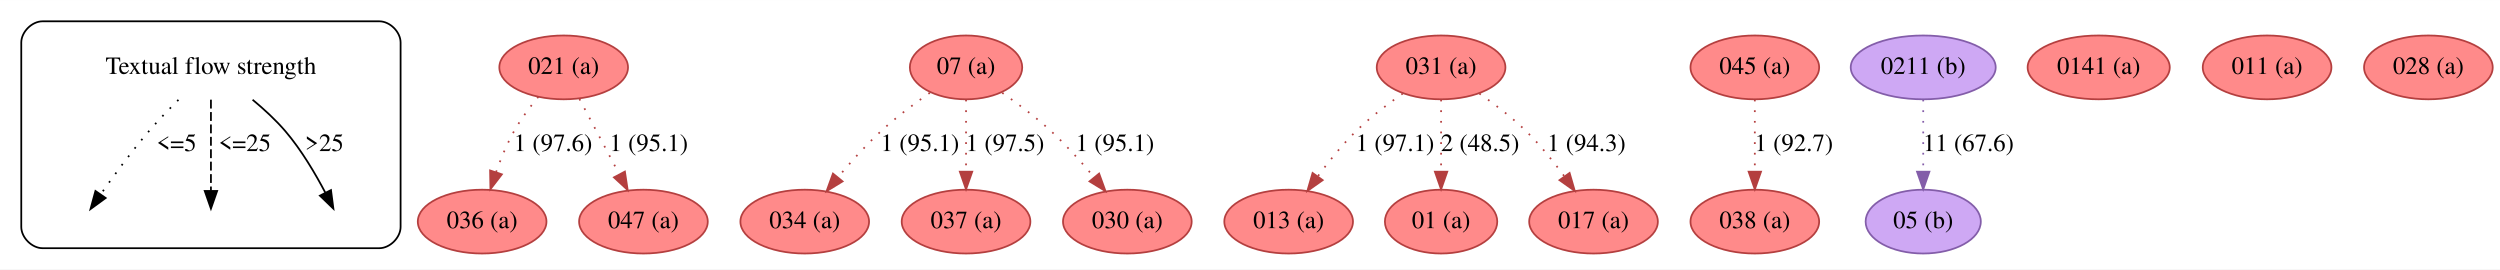
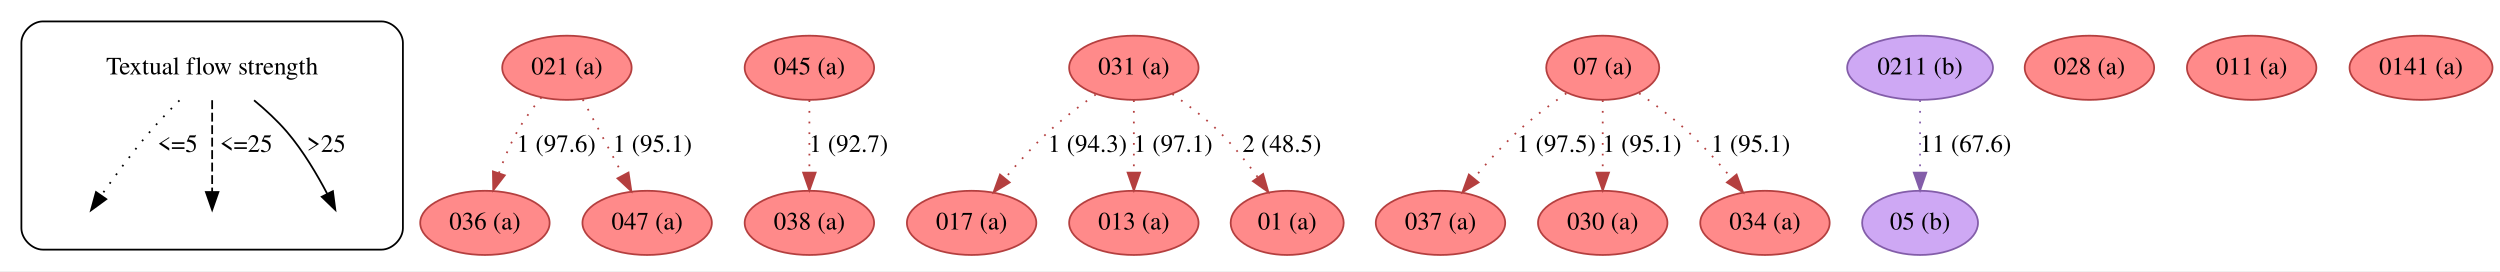
- <svg xmlns="http://www.w3.org/2000/svg" width="1410pt" height="152pt" viewBox="0.00 0.00 1410.40 152.00">
+ <svg xmlns="http://www.w3.org/2000/svg" width="1402pt" height="152pt" viewBox="0.00 0.00 1402.30 152.00">
  <g id="graph0" class="graph" transform="scale(1 1) rotate(0) translate(4 148)">
-     <polygon fill="white" stroke="none" points="-4,4 -4,-148 1406.4,-148 1406.4,4 -4,4" />
+     <polygon fill="white" stroke="none" points="-4,4 -4,-148 1398.3,-148 1398.3,4 -4,4" />
    <g id="clust1" class="cluster">
      <path fill="none" stroke="black" d="M20,-8C20,-8 210,-8 210,-8 216,-8 222,-14 222,-20 222,-20 222,-124 222,-124 222,-130 216,-136 210,-136 210,-136 20,-136 20,-136 14,-136 8,-130 8,-124 8,-124 8,-20 8,-20 8,-14 14,-8 20,-8" />
    </g>
    <g id="node1" class="node">
      <text text-anchor="middle" x="115" y="-106.3" font-family="Times,serif" font-size="14.00">Textual flow strength</text>
    </g>
    <g id="edge1" class="edge">
      <path fill="none" stroke="black" stroke-dasharray="1,5" d="M96.666,-91.686C91.132,-86.194 85.161,-79.989 80,-74 70.171,-62.593 60.072,-48.779 52.914,-38.563" />
      <polygon fill="black" stroke="black" points="55.614,-36.314 47.056,-30.069 49.851,-40.288 55.614,-36.314" />
      <text text-anchor="middle" x="95.5" y="-62.8" font-family="Times,serif" font-size="14.00">&lt;=5  </text>
    </g>
    <g id="edge2" class="edge">
      <path fill="none" stroke="black" stroke-dasharray="5,2" d="M115,-91.799C115,-76.794 115,-55.175 115,-40.409" />
      <polygon fill="black" stroke="black" points="118.5,-40.293 115,-30.293 111.5,-40.293 118.5,-40.293" />
      <text text-anchor="middle" x="134" y="-62.8" font-family="Times,serif" font-size="14.00">  &lt;=25</text>
    </g>
    <g id="edge3" class="edge">
      <path fill="none" stroke="black" d="M138.503,-91.76C144.906,-86.462 151.567,-80.344 157,-74 166.087,-63.39 174.095,-49.689 179.546,-39.313" />
      <polygon fill="black" stroke="black" points="182.722,-40.789 184.091,-30.283 176.469,-37.642 182.722,-40.789" />
      <text text-anchor="middle" x="179" y="-62.8" font-family="Times,serif" font-size="14.00">&gt;25</text>
    </g>
    <g id="node5" class="node">
      <ellipse fill="#ff8a8a" stroke="#b43f3f" cx="314" cy="-110" rx="36.294" ry="18" />
      <text text-anchor="middle" x="314" y="-106.3" font-family="Times,serif" font-size="14.00">021 (a)</text>
    </g>
    <g id="node6" class="node">
      <ellipse fill="#ff8a8a" stroke="#b43f3f" cx="268" cy="-23" rx="36.294" ry="18" />
      <text text-anchor="middle" x="268" y="-19.3" font-family="Times,serif" font-size="14.00">036 (a)</text>
    </g>
    <g id="edge4" class="edge">
      <path fill="none" stroke="#b43f3f" stroke-dasharray="1,5" d="M299.713,-93.414C294.903,-87.617 289.8,-80.791 286,-74 281.99,-66.834 278.593,-58.608 275.867,-50.924" />
      <polygon fill="#b43f3f" stroke="#b43f3f" points="279.138,-49.666 272.675,-41.271 272.492,-51.864 279.138,-49.666" />
      <text text-anchor="middle" x="308" y="-62.8" font-family="Times,serif" font-size="14.00">1 (97.6)</text>
    </g>
    <g id="node7" class="node">
      <ellipse fill="#ff8a8a" stroke="#b43f3f" cx="359" cy="-23" rx="36.294" ry="18" />
      <text text-anchor="middle" x="359" y="-19.3" font-family="Times,serif" font-size="14.00">047 (a)</text>
    </g>
    <g id="edge5" class="edge">
      <path fill="none" stroke="#b43f3f" stroke-dasharray="1,5" d="M322.891,-92.207C329.3,-80.099 338.071,-63.533 345.363,-49.759" />
      <polygon fill="#b43f3f" stroke="#b43f3f" points="348.542,-51.234 350.128,-40.758 342.356,-47.959 348.542,-51.234" />
      <text text-anchor="middle" x="362" y="-62.8" font-family="Times,serif" font-size="14.00">1 (95.1)</text>
    </g>
    <g id="node8" class="node">
-       <ellipse fill="#ff8a8a" stroke="#b43f3f" cx="541" cy="-110" rx="31.695" ry="18" />
-       <text text-anchor="middle" x="541" y="-106.3" font-family="Times,serif" font-size="14.00">07 (a)</text>
+       <ellipse fill="#ff8a8a" stroke="#b43f3f" cx="450" cy="-110" rx="36.294" ry="18" />
+       <text text-anchor="middle" x="450" y="-106.3" font-family="Times,serif" font-size="14.00">045 (a)</text>
    </g>
    <g id="node9" class="node">
      <ellipse fill="#ff8a8a" stroke="#b43f3f" cx="450" cy="-23" rx="36.294" ry="18" />
-       <text text-anchor="middle" x="450" y="-19.3" font-family="Times,serif" font-size="14.00">034 (a)</text>
+       <text text-anchor="middle" x="450" y="-19.3" font-family="Times,serif" font-size="14.00">038 (a)</text>
    </g>
    <g id="edge6" class="edge">
-       <path fill="none" stroke="#b43f3f" stroke-dasharray="1,5" d="M520.581,-95.672C511.737,-89.512 501.489,-81.834 493,-74 484.456,-66.115 475.924,-56.619 468.74,-48.029" />
-       <polygon fill="#b43f3f" stroke="#b43f3f" points="471.344,-45.685 462.308,-40.154 465.923,-50.114 471.344,-45.685" />
-       <text text-anchor="middle" x="515" y="-62.8" font-family="Times,serif" font-size="14.00">1 (95.1)</text>
+       <path fill="none" stroke="#b43f3f" stroke-dasharray="1,5" d="M450,-91.799C450,-80.163 450,-64.548 450,-51.237" />
+       <polygon fill="#b43f3f" stroke="#b43f3f" points="453.5,-51.175 450,-41.175 446.5,-51.175 453.5,-51.175" />
+       <text text-anchor="middle" x="472" y="-62.8" font-family="Times,serif" font-size="14.00">1 (92.7)</text>
    </g>
    <g id="node10" class="node">
+       <ellipse fill="#ff8a8a" stroke="#b43f3f" cx="632" cy="-110" rx="36.294" ry="18" />
+       <text text-anchor="middle" x="632" y="-106.3" font-family="Times,serif" font-size="14.00">031 (a)</text>
+     </g>
+     <g id="node11" class="node">
      <ellipse fill="#ff8a8a" stroke="#b43f3f" cx="541" cy="-23" rx="36.294" ry="18" />
-       <text text-anchor="middle" x="541" y="-19.3" font-family="Times,serif" font-size="14.00">037 (a)</text>
+       <text text-anchor="middle" x="541" y="-19.3" font-family="Times,serif" font-size="14.00">017 (a)</text>
    </g>
    <g id="edge7" class="edge">
-       <path fill="none" stroke="#b43f3f" stroke-dasharray="1,5" d="M541,-91.799C541,-80.163 541,-64.548 541,-51.237" />
-       <polygon fill="#b43f3f" stroke="#b43f3f" points="544.5,-51.175 541,-41.175 537.5,-51.175 544.5,-51.175" />
-       <text text-anchor="middle" x="563" y="-62.8" font-family="Times,serif" font-size="14.00">1 (97.5)</text>
+       <path fill="none" stroke="#b43f3f" stroke-dasharray="1,5" d="M610.628,-95.006C602.008,-88.963 592.186,-81.554 584,-74 575.456,-66.115 566.924,-56.619 559.74,-48.029" />
+       <polygon fill="#b43f3f" stroke="#b43f3f" points="562.344,-45.685 553.308,-40.154 556.923,-50.114 562.344,-45.685" />
+       <text text-anchor="middle" x="606" y="-62.8" font-family="Times,serif" font-size="14.00">1 (94.3)</text>
    </g>
-     <g id="node11" class="node">
+     <g id="node12" class="node">
      <ellipse fill="#ff8a8a" stroke="#b43f3f" cx="632" cy="-23" rx="36.294" ry="18" />
-       <text text-anchor="middle" x="632" y="-19.3" font-family="Times,serif" font-size="14.00">030 (a)</text>
+       <text text-anchor="middle" x="632" y="-19.3" font-family="Times,serif" font-size="14.00">013 (a)</text>
    </g>
    <g id="edge8" class="edge">
-       <path fill="none" stroke="#b43f3f" stroke-dasharray="1,5" d="M561.419,-95.672C570.263,-89.512 580.511,-81.834 589,-74 597.544,-66.115 606.076,-56.619 613.26,-48.029" />
-       <polygon fill="#b43f3f" stroke="#b43f3f" points="616.077,-50.114 619.692,-40.154 610.656,-45.685 616.077,-50.114" />
-       <text text-anchor="middle" x="625" y="-62.8" font-family="Times,serif" font-size="14.00">1 (95.1)</text>
-     </g>
-     <g id="node12" class="node">
-       <ellipse fill="#ff8a8a" stroke="#b43f3f" cx="809" cy="-110" rx="36.294" ry="18" />
-       <text text-anchor="middle" x="809" y="-106.3" font-family="Times,serif" font-size="14.00">031 (a)</text>
+       <path fill="none" stroke="#b43f3f" stroke-dasharray="1,5" d="M632,-91.799C632,-80.163 632,-64.548 632,-51.237" />
+       <polygon fill="#b43f3f" stroke="#b43f3f" points="635.5,-51.175 632,-41.175 628.5,-51.175 635.5,-51.175" />
+       <text text-anchor="middle" x="654" y="-62.8" font-family="Times,serif" font-size="14.00">1 (97.1)</text>
    </g>
    <g id="node13" class="node">
-       <ellipse fill="#ff8a8a" stroke="#b43f3f" cx="723" cy="-23" rx="36.294" ry="18" />
-       <text text-anchor="middle" x="723" y="-19.3" font-family="Times,serif" font-size="14.00">013 (a)</text>
+       <ellipse fill="#ff8a8a" stroke="#b43f3f" cx="718" cy="-23" rx="31.695" ry="18" />
+       <text text-anchor="middle" x="718" y="-19.3" font-family="Times,serif" font-size="14.00">01 (a)</text>
    </g>
    <g id="edge9" class="edge">
-       <path fill="none" stroke="#b43f3f" stroke-dasharray="1,5" d="M787.396,-95.25C778.74,-89.245 768.954,-81.798 761,-74 753.175,-66.329 745.638,-56.975 739.368,-48.442" />
-       <polygon fill="#b43f3f" stroke="#b43f3f" points="742.206,-46.394 733.557,-40.275 736.503,-50.452 742.206,-46.394" />
-       <text text-anchor="middle" x="783" y="-62.8" font-family="Times,serif" font-size="14.00">1 (97.1)</text>
+       <path fill="none" stroke="#b43f3f" stroke-dasharray="1,5" d="M653.604,-95.25C662.26,-89.245 672.046,-81.798 680,-74 687.825,-66.329 695.362,-56.975 701.632,-48.442" />
+       <polygon fill="#b43f3f" stroke="#b43f3f" points="704.497,-50.452 707.443,-40.275 698.794,-46.394 704.497,-50.452" />
+       <text text-anchor="middle" x="715" y="-62.8" font-family="Times,serif" font-size="14.00">2 (48.5)</text>
    </g>
    <g id="node14" class="node">
-       <ellipse fill="#ff8a8a" stroke="#b43f3f" cx="809" cy="-23" rx="31.695" ry="18" />
-       <text text-anchor="middle" x="809" y="-19.3" font-family="Times,serif" font-size="14.00">01 (a)</text>
+       <ellipse fill="#ff8a8a" stroke="#b43f3f" cx="895" cy="-110" rx="31.695" ry="18" />
+       <text text-anchor="middle" x="895" y="-106.3" font-family="Times,serif" font-size="14.00">07 (a)</text>
+     </g>
+     <g id="node15" class="node">
+       <ellipse fill="#ff8a8a" stroke="#b43f3f" cx="804" cy="-23" rx="36.294" ry="18" />
+       <text text-anchor="middle" x="804" y="-19.3" font-family="Times,serif" font-size="14.00">037 (a)</text>
    </g>
    <g id="edge10" class="edge">
-       <path fill="none" stroke="#b43f3f" stroke-dasharray="1,5" d="M809,-91.799C809,-80.163 809,-64.548 809,-51.237" />
-       <polygon fill="#b43f3f" stroke="#b43f3f" points="812.5,-51.175 809,-41.175 805.5,-51.175 812.5,-51.175" />
-       <text text-anchor="middle" x="831" y="-62.8" font-family="Times,serif" font-size="14.00">2 (48.5)</text>
+       <path fill="none" stroke="#b43f3f" stroke-dasharray="1,5" d="M874.581,-95.672C865.737,-89.512 855.489,-81.834 847,-74 838.456,-66.115 829.924,-56.619 822.74,-48.029" />
+       <polygon fill="#b43f3f" stroke="#b43f3f" points="825.344,-45.685 816.308,-40.154 819.923,-50.114 825.344,-45.685" />
+       <text text-anchor="middle" x="869" y="-62.8" font-family="Times,serif" font-size="14.00">1 (97.5)</text>
    </g>
-     <g id="node15" class="node">
+     <g id="node16" class="node">
      <ellipse fill="#ff8a8a" stroke="#b43f3f" cx="895" cy="-23" rx="36.294" ry="18" />
-       <text text-anchor="middle" x="895" y="-19.3" font-family="Times,serif" font-size="14.00">017 (a)</text>
+       <text text-anchor="middle" x="895" y="-19.3" font-family="Times,serif" font-size="14.00">030 (a)</text>
    </g>
    <g id="edge11" class="edge">
-       <path fill="none" stroke="#b43f3f" stroke-dasharray="1,5" d="M830.604,-95.25C839.26,-89.245 849.046,-81.798 857,-74 864.825,-66.329 872.362,-56.975 878.632,-48.442" />
-       <polygon fill="#b43f3f" stroke="#b43f3f" points="881.497,-50.452 884.443,-40.275 875.794,-46.394 881.497,-50.452" />
-       <text text-anchor="middle" x="891" y="-62.8" font-family="Times,serif" font-size="14.00">1 (94.3)</text>
-     </g>
-     <g id="node16" class="node">
-       <ellipse fill="#ff8a8a" stroke="#b43f3f" cx="986" cy="-110" rx="36.294" ry="18" />
-       <text text-anchor="middle" x="986" y="-106.3" font-family="Times,serif" font-size="14.00">045 (a)</text>
+       <path fill="none" stroke="#b43f3f" stroke-dasharray="1,5" d="M895,-91.799C895,-80.163 895,-64.548 895,-51.237" />
+       <polygon fill="#b43f3f" stroke="#b43f3f" points="898.5,-51.175 895,-41.175 891.5,-51.175 898.5,-51.175" />
+       <text text-anchor="middle" x="917" y="-62.8" font-family="Times,serif" font-size="14.00">1 (95.1)</text>
    </g>
    <g id="node17" class="node">
      <ellipse fill="#ff8a8a" stroke="#b43f3f" cx="986" cy="-23" rx="36.294" ry="18" />
-       <text text-anchor="middle" x="986" y="-19.3" font-family="Times,serif" font-size="14.00">038 (a)</text>
+       <text text-anchor="middle" x="986" y="-19.3" font-family="Times,serif" font-size="14.00">034 (a)</text>
    </g>
    <g id="edge12" class="edge">
-       <path fill="none" stroke="#b43f3f" stroke-dasharray="1,5" d="M986,-91.799C986,-80.163 986,-64.548 986,-51.237" />
-       <polygon fill="#b43f3f" stroke="#b43f3f" points="989.5,-51.175 986,-41.175 982.5,-51.175 989.5,-51.175" />
-       <text text-anchor="middle" x="1008" y="-62.8" font-family="Times,serif" font-size="14.00">1 (92.7)</text>
+       <path fill="none" stroke="#b43f3f" stroke-dasharray="1,5" d="M915.419,-95.672C924.263,-89.512 934.511,-81.834 943,-74 951.544,-66.115 960.076,-56.619 967.26,-48.029" />
+       <polygon fill="#b43f3f" stroke="#b43f3f" points="970.077,-50.114 973.692,-40.154 964.656,-45.685 970.077,-50.114" />
+       <text text-anchor="middle" x="978" y="-62.8" font-family="Times,serif" font-size="14.00">1 (95.1)</text>
    </g>
    <g id="node18" class="node">
-       <ellipse fill="#cea8f4" stroke="#835da9" cx="1081" cy="-110" rx="40.893" ry="18" />
-       <text text-anchor="middle" x="1081" y="-106.3" font-family="Times,serif" font-size="14.00">0211 (b)</text>
+       <ellipse fill="#cea8f4" stroke="#835da9" cx="1073" cy="-110" rx="40.893" ry="18" />
+       <text text-anchor="middle" x="1073" y="-106.3" font-family="Times,serif" font-size="14.00">0211 (b)</text>
    </g>
    <g id="node19" class="node">
-       <ellipse fill="#cea8f4" stroke="#835da9" cx="1081" cy="-23" rx="32.494" ry="18" />
-       <text text-anchor="middle" x="1081" y="-19.3" font-family="Times,serif" font-size="14.00">05 (b)</text>
+       <ellipse fill="#cea8f4" stroke="#835da9" cx="1073" cy="-23" rx="32.494" ry="18" />
+       <text text-anchor="middle" x="1073" y="-19.3" font-family="Times,serif" font-size="14.00">05 (b)</text>
    </g>
    <g id="edge13" class="edge">
-       <path fill="none" stroke="#835da9" stroke-dasharray="1,5" d="M1081,-91.799C1081,-80.163 1081,-64.548 1081,-51.237" />
-       <polygon fill="#835da9" stroke="#835da9" points="1084.5,-51.175 1081,-41.175 1077.5,-51.175 1084.5,-51.175" />
-       <text text-anchor="middle" x="1106.5" y="-62.8" font-family="Times,serif" font-size="14.00">11 (67.6)</text>
+       <path fill="none" stroke="#835da9" stroke-dasharray="1,5" d="M1073,-91.799C1073,-80.163 1073,-64.548 1073,-51.237" />
+       <polygon fill="#835da9" stroke="#835da9" points="1076.5,-51.175 1073,-41.175 1069.5,-51.175 1076.5,-51.175" />
+       <text text-anchor="middle" x="1098.5" y="-62.8" font-family="Times,serif" font-size="14.00">11 (67.6)</text>
    </g>
    <g id="node20" class="node">
-       <ellipse fill="#ff8a8a" stroke="#b43f3f" cx="1180" cy="-110" rx="40.094" ry="18" />
-       <text text-anchor="middle" x="1180" y="-106.3" font-family="Times,serif" font-size="14.00">0141 (a)</text>
+       <ellipse fill="#ff8a8a" stroke="#b43f3f" cx="1168" cy="-110" rx="36.294" ry="18" />
+       <text text-anchor="middle" x="1168" y="-106.3" font-family="Times,serif" font-size="14.00">028 (a)</text>
    </g>
    <g id="node21" class="node">
-       <ellipse fill="#ff8a8a" stroke="#b43f3f" cx="1275" cy="-110" rx="36.294" ry="18" />
-       <text text-anchor="middle" x="1275" y="-106.3" font-family="Times,serif" font-size="14.00">011 (a)</text>
+       <ellipse fill="#ff8a8a" stroke="#b43f3f" cx="1259" cy="-110" rx="36.294" ry="18" />
+       <text text-anchor="middle" x="1259" y="-106.3" font-family="Times,serif" font-size="14.00">011 (a)</text>
    </g>
    <g id="node22" class="node">
-       <ellipse fill="#ff8a8a" stroke="#b43f3f" cx="1366" cy="-110" rx="36.294" ry="18" />
-       <text text-anchor="middle" x="1366" y="-106.3" font-family="Times,serif" font-size="14.00">028 (a)</text>
+       <ellipse fill="#ff8a8a" stroke="#b43f3f" cx="1354" cy="-110" rx="40.094" ry="18" />
+       <text text-anchor="middle" x="1354" y="-106.3" font-family="Times,serif" font-size="14.00">0141 (a)</text>
    </g>
  </g>
</svg>
